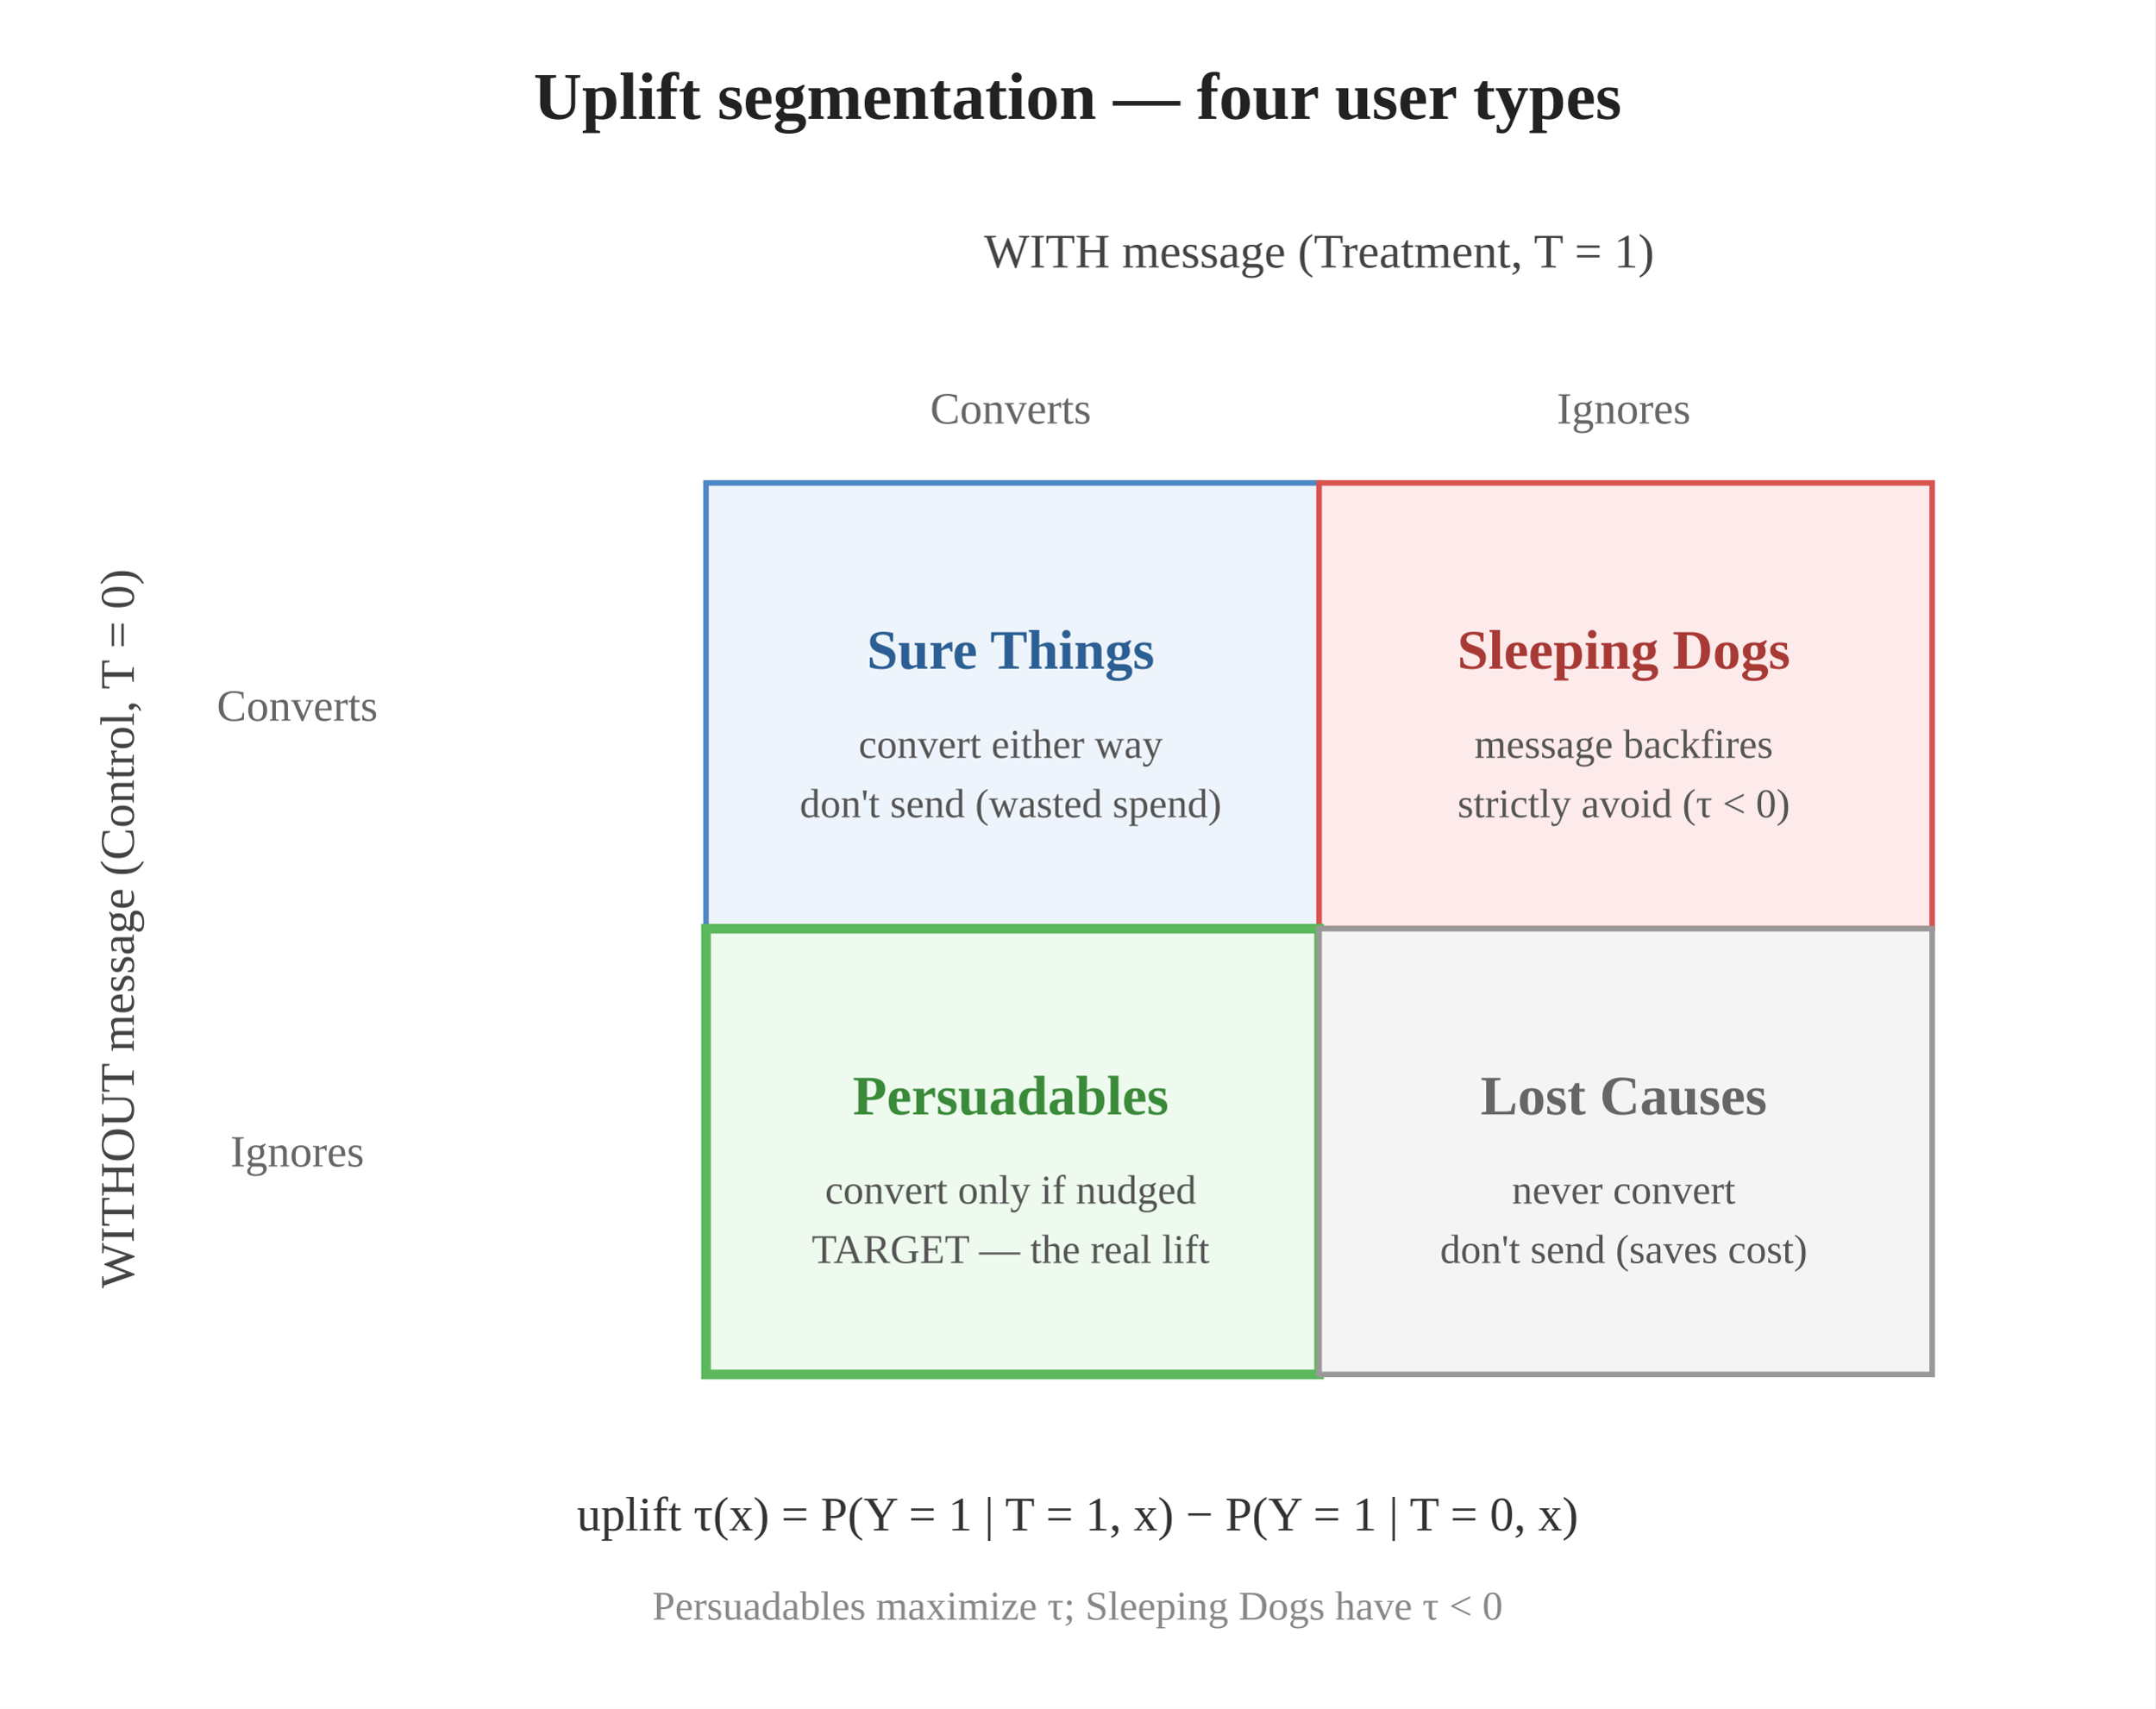
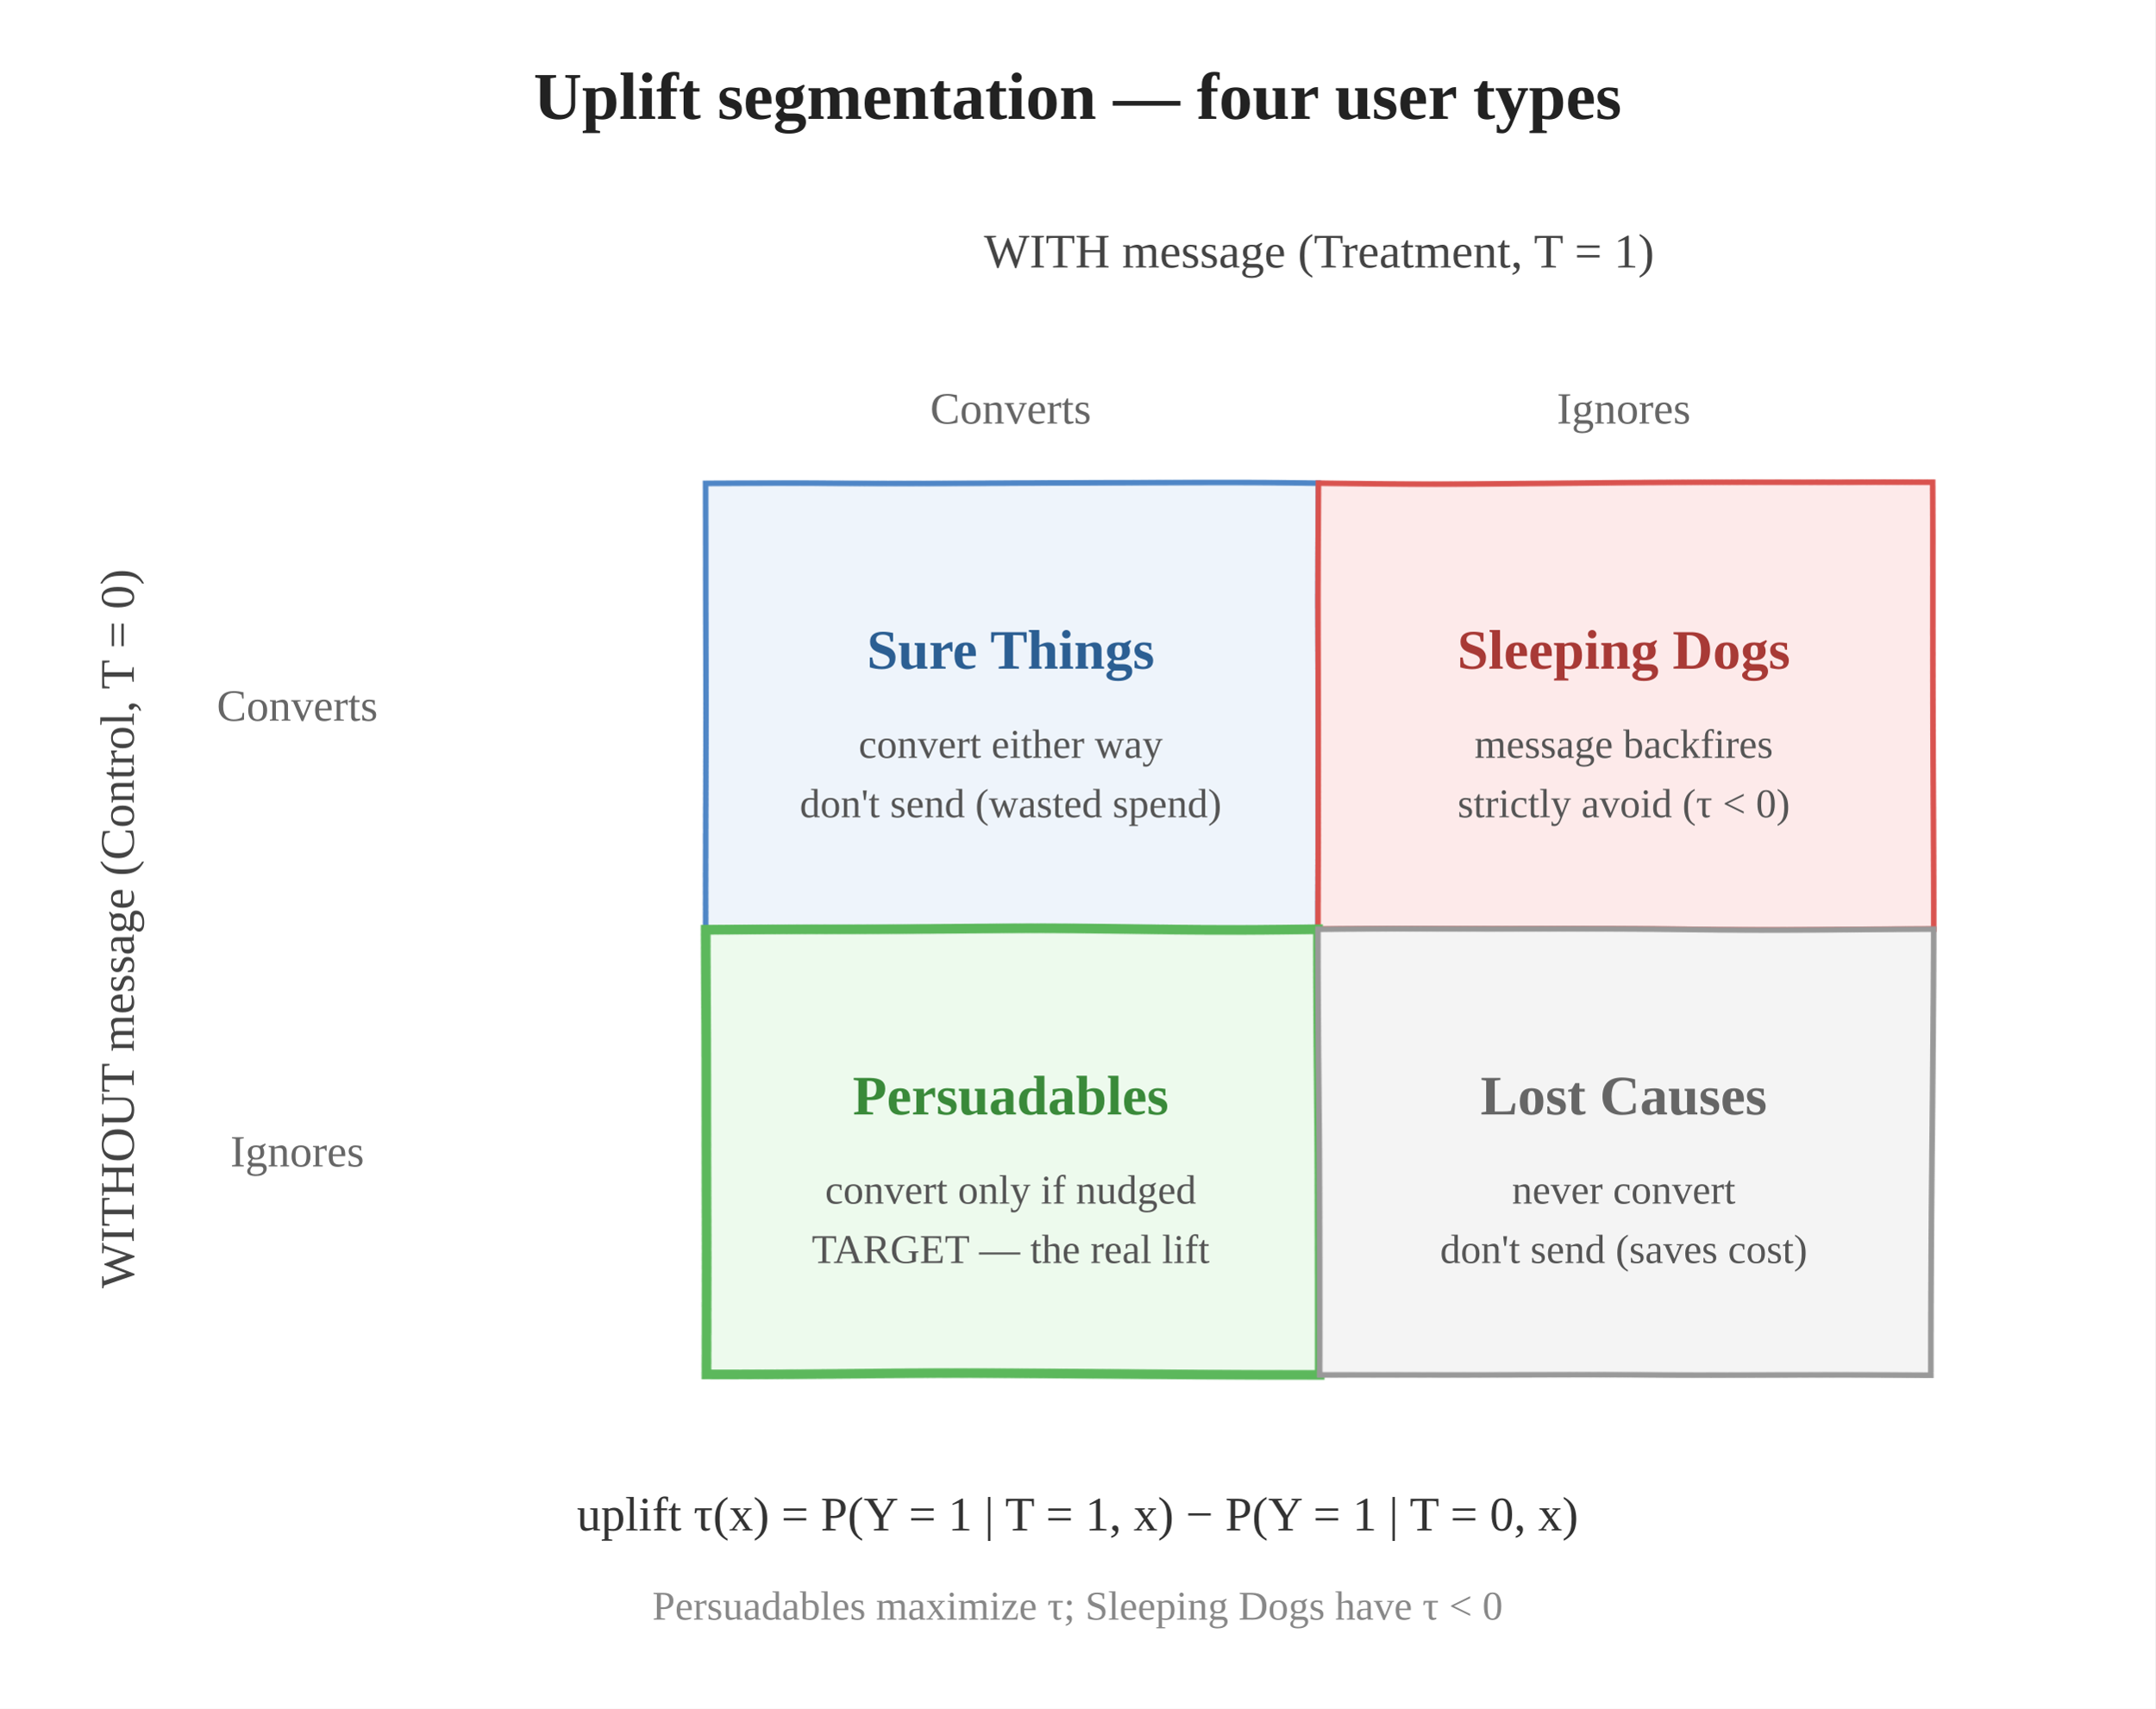
<svg xmlns="http://www.w3.org/2000/svg" viewBox="0 0 580 460" width="580" height="460" font-family="Georgia, 'Times New Roman', serif">
+   <defs>
+     <filter id="rough" x="-5%" y="-5%" width="110%" height="110%">
+       <feTurbulence type="fractalNoise" baseFrequency="0.009" numOctaves="2" seed="4" result="n" />
+       <feDisplacementMap in="SourceGraphic" in2="n" scale="1.4" xChannelSelector="R" yChannelSelector="G" />
+     </filter>
+   </defs>
  <rect width="580" height="460" fill="#ffffff" />
  <text x="290" y="32" text-anchor="middle" font-size="18" font-weight="bold" fill="#222">Uplift segmentation — four user types</text>
  <text x="355" y="72" text-anchor="middle" font-size="13" fill="#444">WITH message (Treatment, T = 1)</text>
  <text x="272" y="114" text-anchor="middle" font-size="12" fill="#666">Converts</text>
  <text x="437" y="114" text-anchor="middle" font-size="12" fill="#666">Ignores</text>
  <text x="36" y="250" text-anchor="middle" font-size="13" fill="#444" transform="rotate(-90 36 250)">WITHOUT message (Control, T = 0)</text>
  <text x="80" y="194" text-anchor="middle" font-size="12" fill="#666">Converts</text>
  <text x="80" y="314" text-anchor="middle" font-size="12" fill="#666">Ignores</text>
-   <rect x="190" y="130" width="165" height="120" fill="#eef4fb" stroke="#4f86c6" stroke-width="1.5" />
+   <rect filter="url(#rough)" x="190" y="130" width="165" height="120" fill="#eef4fb" stroke="#4f86c6" stroke-width="1.5" />
  <text x="272" y="180" text-anchor="middle" font-size="15" font-weight="bold" fill="#2c5f93">Sure Things</text>
  <text x="272" y="204" text-anchor="middle" font-size="11" fill="#555">convert either way</text>
  <text x="272" y="220" text-anchor="middle" font-size="11" fill="#555">don't send (wasted spend)</text>
-   <rect x="355" y="130" width="165" height="120" fill="#fdeaea" stroke="#d9534f" stroke-width="1.5" />
+   <rect filter="url(#rough)" x="355" y="130" width="165" height="120" fill="#fdeaea" stroke="#d9534f" stroke-width="1.5" />
  <text x="437" y="180" text-anchor="middle" font-size="15" font-weight="bold" fill="#a83a36">Sleeping Dogs</text>
  <text x="437" y="204" text-anchor="middle" font-size="11" fill="#555">message backfires</text>
  <text x="437" y="220" text-anchor="middle" font-size="11" fill="#555">strictly avoid (τ &lt; 0)</text>
-   <rect x="190" y="250" width="165" height="120" fill="#edfaed" stroke="#5cb85c" stroke-width="2.6" />
+   <rect filter="url(#rough)" x="190" y="250" width="165" height="120" fill="#edfaed" stroke="#5cb85c" stroke-width="2.6" />
  <text x="272" y="300" text-anchor="middle" font-size="15" font-weight="bold" fill="#3a8a3a">Persuadables</text>
  <text x="272" y="324" text-anchor="middle" font-size="11" fill="#555">convert only if nudged</text>
  <text x="272" y="340" text-anchor="middle" font-size="11" fill="#555">TARGET — the real lift</text>
-   <rect x="355" y="250" width="165" height="120" fill="#f4f4f4" stroke="#999999" stroke-width="1.5" />
+   <rect filter="url(#rough)" x="355" y="250" width="165" height="120" fill="#f4f4f4" stroke="#999999" stroke-width="1.5" />
  <text x="437" y="300" text-anchor="middle" font-size="15" font-weight="bold" fill="#666">Lost Causes</text>
  <text x="437" y="324" text-anchor="middle" font-size="11" fill="#555">never convert</text>
  <text x="437" y="340" text-anchor="middle" font-size="11" fill="#555">don't send (saves cost)</text>
  <text x="290" y="412" text-anchor="middle" font-size="13" fill="#333">uplift  τ(x) = P(Y = 1 | T = 1, x) − P(Y = 1 | T = 0, x)</text>
  <text x="290" y="436" text-anchor="middle" font-size="11" fill="#888">Persuadables maximize τ; Sleeping Dogs have τ &lt; 0</text>
</svg>
